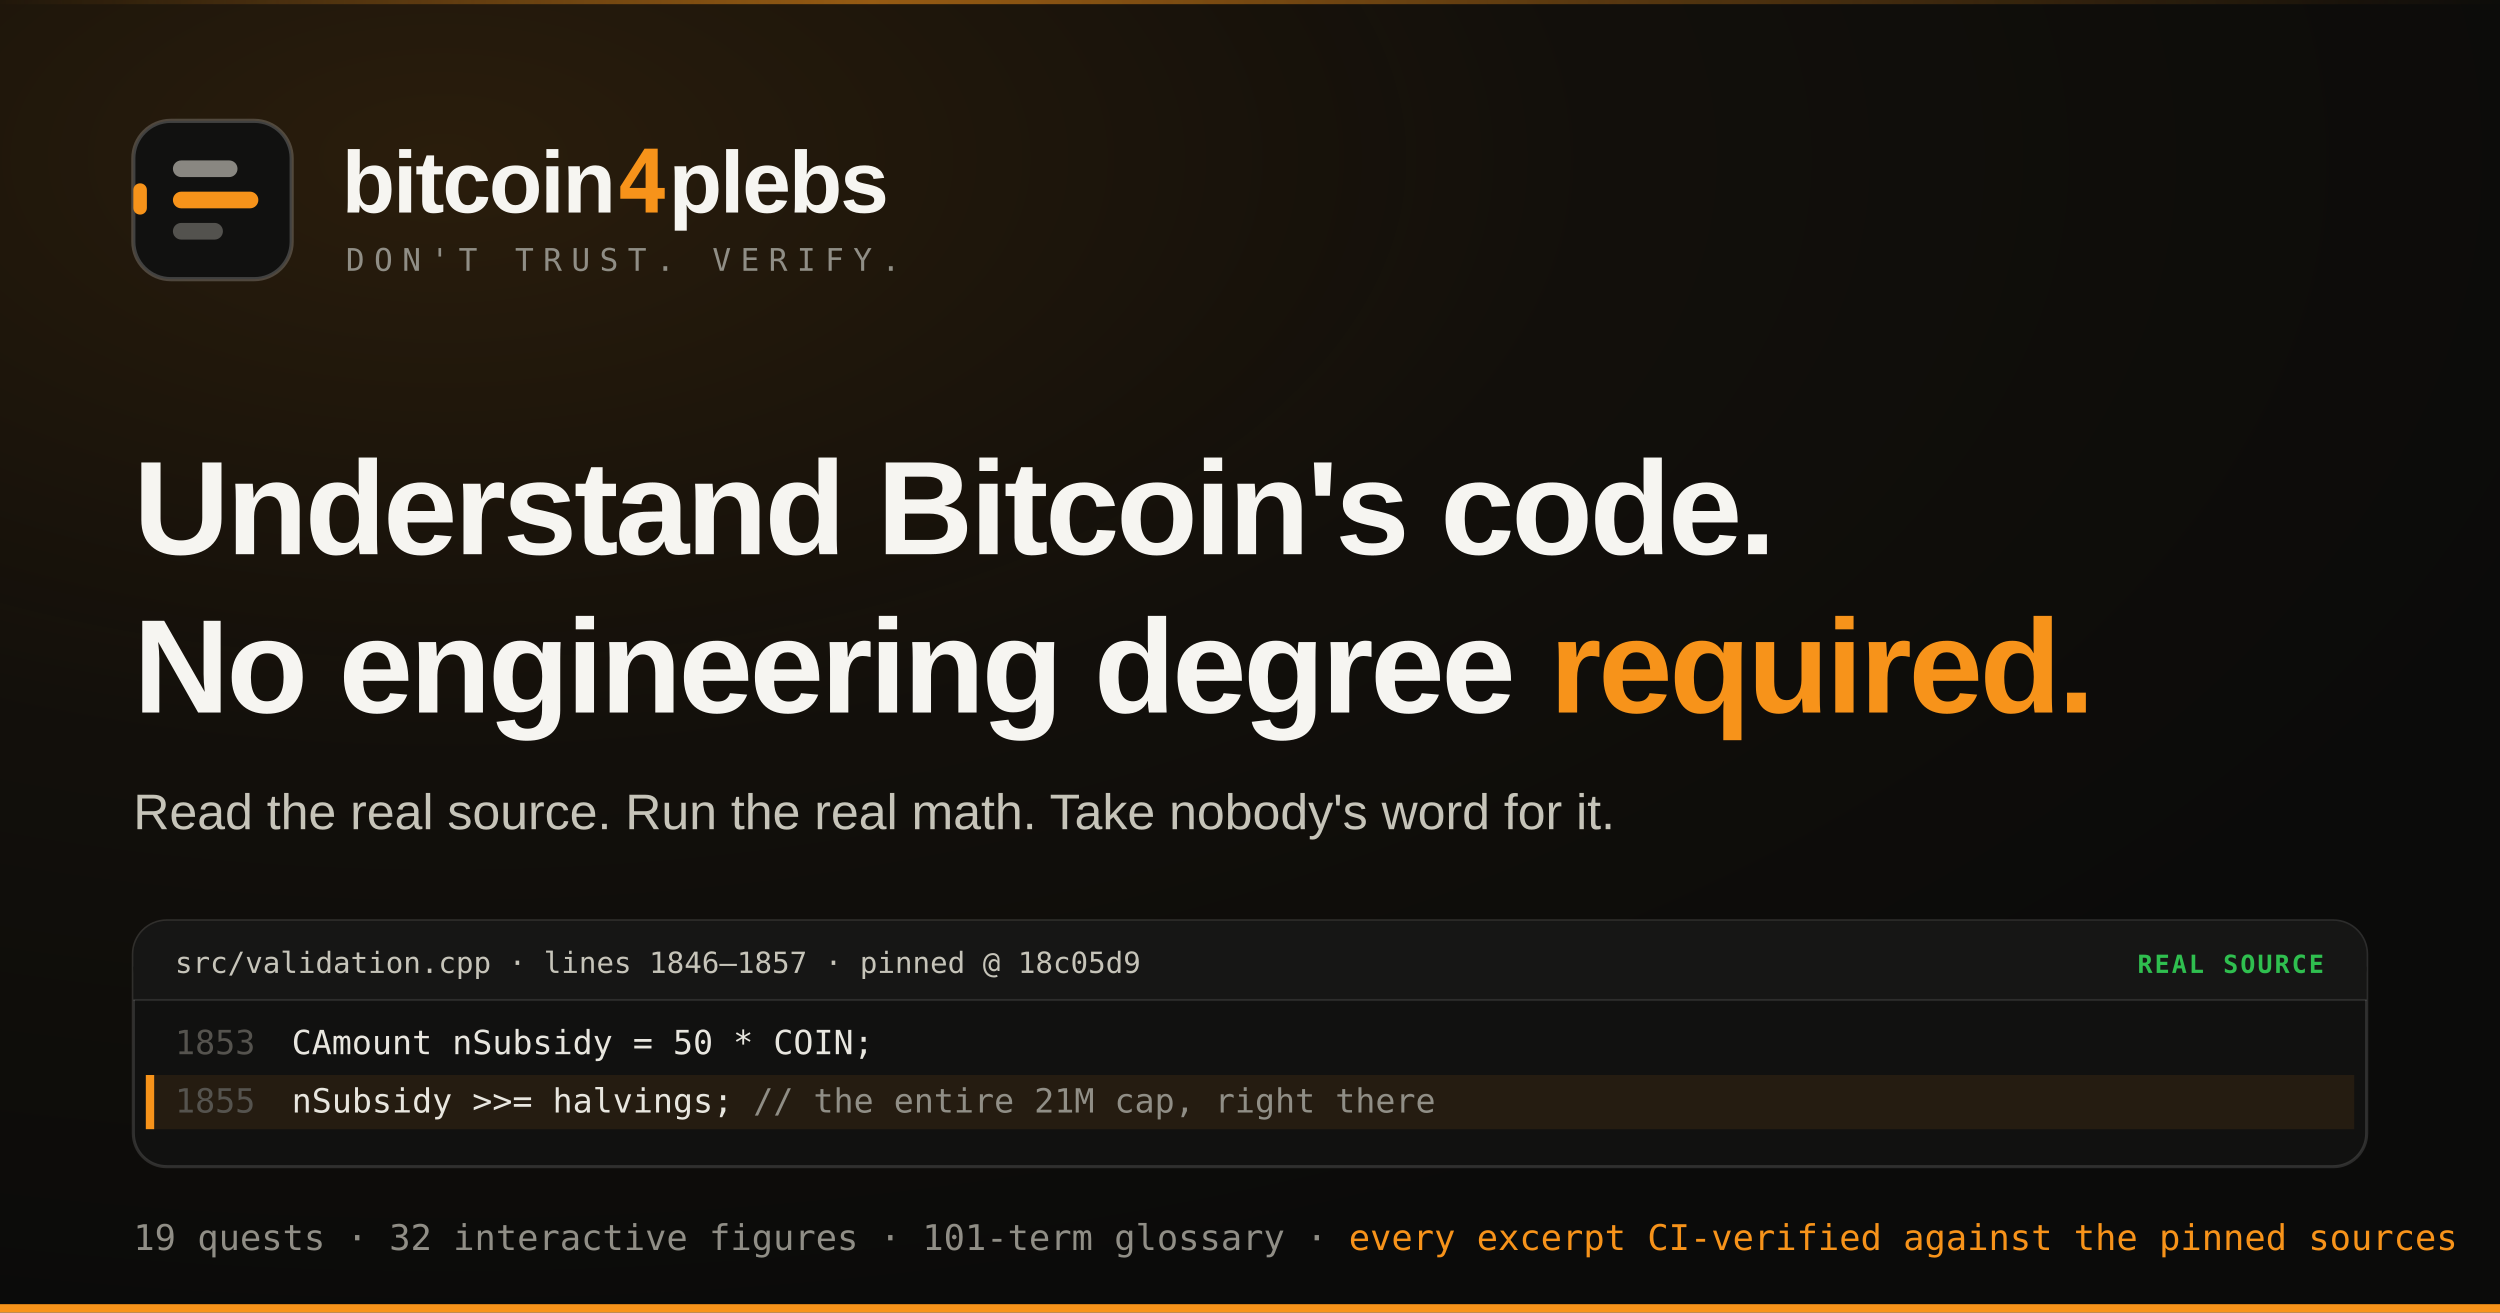
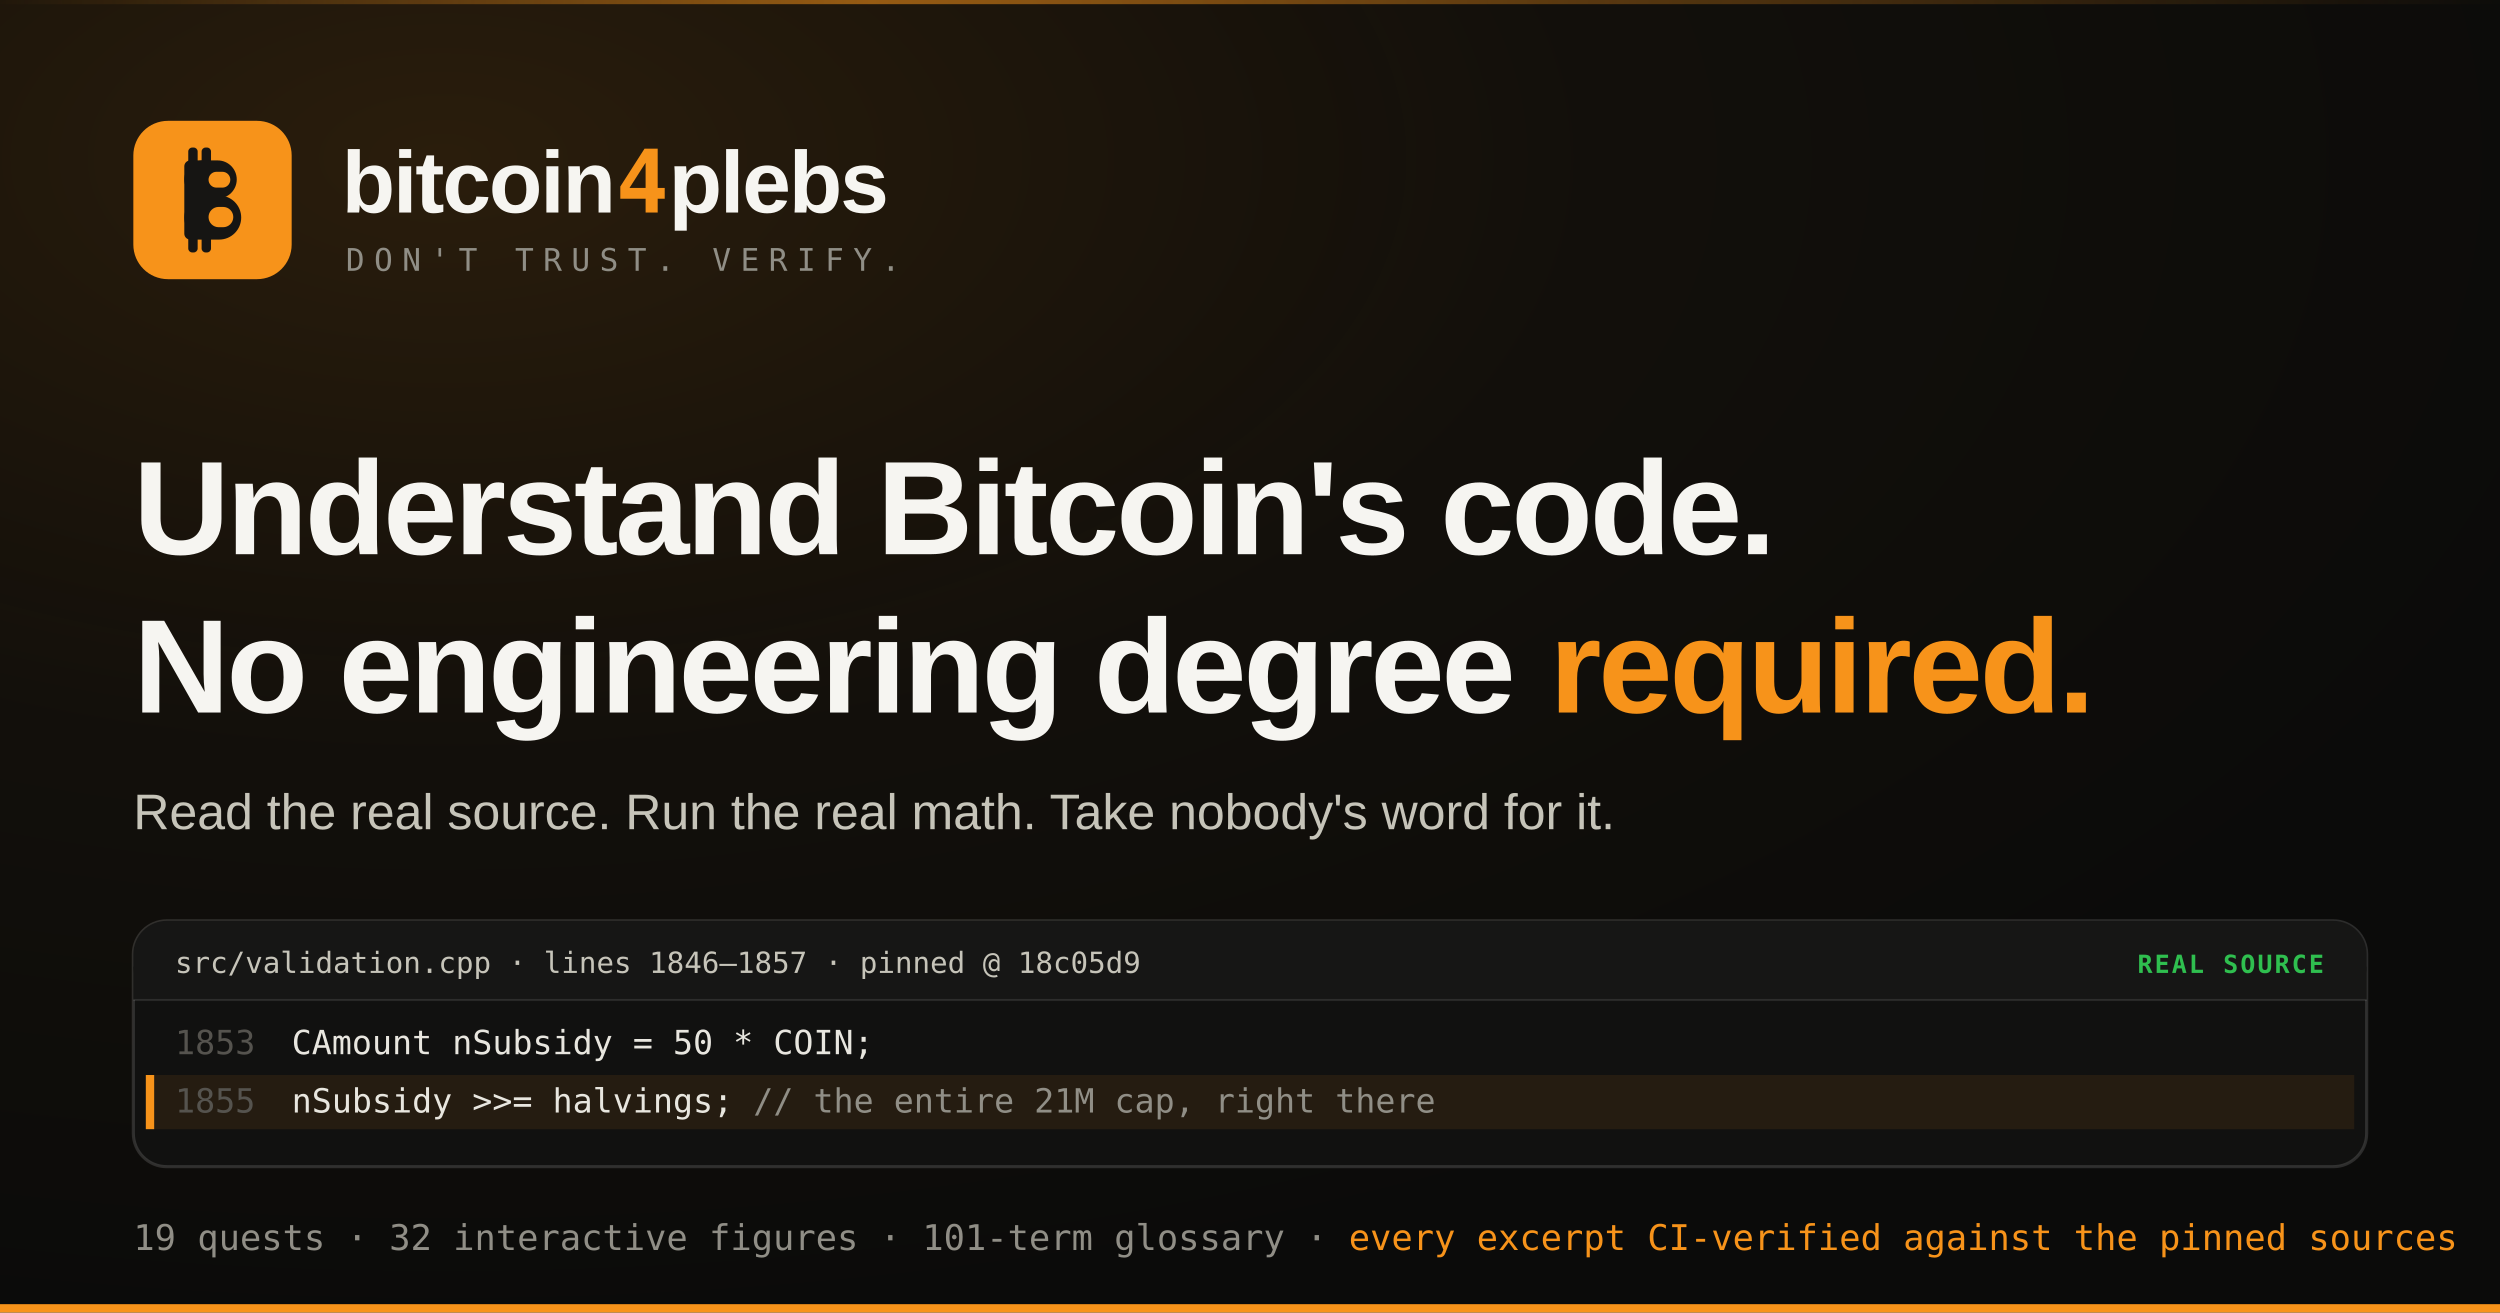
<svg xmlns="http://www.w3.org/2000/svg" width="1200" height="630" viewBox="0 0 1200 630">
  <defs>
    <radialGradient id="glow" cx="0.18" cy="0.12" r="0.9">
      <stop offset="0" stop-color="#f7931a" stop-opacity="0.13" />
      <stop offset="0.5" stop-color="#f7931a" stop-opacity="0.03" />
      <stop offset="1" stop-color="#f7931a" stop-opacity="0" />
    </radialGradient>
    <linearGradient id="cardline" x1="0" y1="0" x2="1" y2="0">
      <stop offset="0" stop-color="#f7931a" stop-opacity="0.0" />
      <stop offset="0.35" stop-color="#f7931a" stop-opacity="0.55" />
      <stop offset="1" stop-color="#f7931a" stop-opacity="0.0" />
    </linearGradient>
  </defs>
  <rect width="1200" height="630" fill="#0b0b0a" />
  <rect width="1200" height="630" fill="url(#glow)" />
  <rect x="0" y="626" width="1200" height="4" fill="#f7931a" />
  <rect x="0" y="0" width="1200" height="2" fill="url(#cardline)" />
-   <g transform="translate(64,58)">
-     <rect x="0" y="0" width="76" height="76" rx="18" fill="#111110" stroke="rgba(255,255,255,0.2)" stroke-width="2" />
-     <rect x="0" y="30" width="6.5" height="15" rx="3.2" fill="#f7931a" />
-     <rect x="19" y="19" width="31" height="8" rx="4" fill="#898781" />
-     <rect x="19" y="34" width="41" height="8" rx="4" fill="#f7931a" />
-     <rect x="19" y="49" width="24" height="8" rx="4" fill="#898781" opacity="0.55" />
+   <g transform="translate(64,58) scale(2.375)">
+     <rect width="32" height="32" rx="7" fill="#f7931a" />
+     <rect x="11.1" y="5.4" width="1.9" height="4.4" rx="0.8" fill="#161513" />
+     <rect x="13.8" y="5.4" width="1.9" height="4.4" rx="0.8" fill="#161513" />
+     <rect x="11.1" y="22.2" width="1.9" height="4.4" rx="0.8" fill="#161513" />
+     <rect x="13.8" y="22.2" width="1.9" height="4.4" rx="0.8" fill="#161513" />
+     <rect x="10.3" y="8" width="4.7" height="16" rx="1.2" fill="#161513" />
+     <rect x="10.3" y="8" width="10.6" height="7.7" rx="3.85" fill="#161513" />
+     <rect x="10.3" y="15.1" width="11.5" height="8.9" rx="4.45" fill="#161513" />
+     <rect x="15.2" y="10.3" width="4.4" height="3.2" rx="1.6" fill="#f7931a" />
+     <rect x="15.2" y="17.4" width="5.0" height="4.1" rx="2.05" fill="#f7931a" />
  </g>
  <text x="164" y="102" font-family="Helvetica Neue, Arial, sans-serif" font-size="42" font-weight="800" letter-spacing="-1" fill="#f6f5f1">bitcoin<tspan fill="#f7931a" font-family="Menlo, monospace" font-weight="700">4</tspan>plebs</text>
  <text x="166" y="130" font-family="Menlo, monospace" font-size="15" letter-spacing="4.5" fill="#908e86">DON'T TRUST. VERIFY.</text>
  <text x="64" y="266" font-family="Helvetica Neue, Arial, sans-serif" font-size="64" font-weight="800" letter-spacing="-1.5" fill="#f6f5f1">Understand Bitcoin's code.</text>
  <text x="64" y="342" font-family="Helvetica Neue, Arial, sans-serif" font-size="64" font-weight="800" letter-spacing="-1.5" fill="#f6f5f1">No engineering degree <tspan fill="#f7931a">required.</tspan>
  </text>
  <text x="64" y="398" font-family="Helvetica Neue, Arial, sans-serif" font-size="24" fill="#c6c4b9">Read the real source. Run the real math. Take nobody's word for it.</text>
  <g transform="translate(64,442)">
    <rect x="0" y="0" width="1072" height="118" rx="16" fill="#111110" stroke="rgba(255,255,255,0.14)" stroke-width="1.5" />
    <rect x="0" y="0" width="1072" height="38" rx="16" fill="#161615" />
    <rect x="0" y="22" width="1072" height="16" fill="#161615" />
    <line x1="0" y1="38" x2="1072" y2="38" stroke="rgba(255,255,255,0.1)" />
    <text x="20" y="25" font-family="Menlo, monospace" font-size="14" fill="#c6c4b9">src/validation.cpp · lines 1846–1857 · pinned @ 18c05d9</text>
    <text x="962" y="25" font-family="Menlo, monospace" font-size="12" font-weight="bold" letter-spacing="1" fill="#2fbf4f">REAL SOURCE</text>
    <text x="20" y="64" font-family="Menlo, monospace" font-size="16" fill="#55534e">1853</text>
    <text x="76" y="64" font-family="Menlo, monospace" font-size="16" fill="#e8e6df">CAmount nSubsidy = 50 * COIN;</text>
    <rect x="6" y="74" width="1060" height="26" fill="rgba(247,147,26,0.09)" />
    <rect x="6" y="74" width="4" height="26" fill="#f7931a" />
    <text x="20" y="92" font-family="Menlo, monospace" font-size="16" fill="#55534e">1855</text>
    <text x="76" y="92" font-family="Menlo, monospace" font-size="16" fill="#e8e6df">nSubsidy &gt;&gt;= halvings;  <tspan fill="#908e86">// the entire 21M cap, right there</tspan>
    </text>
  </g>
  <text x="64" y="600" font-family="Menlo, monospace" font-size="17" fill="#908e86">19 quests · 32 interactive figures · 101-term glossary · <tspan fill="#f7931a">every excerpt CI-verified against the pinned sources</tspan>
  </text>
</svg>
